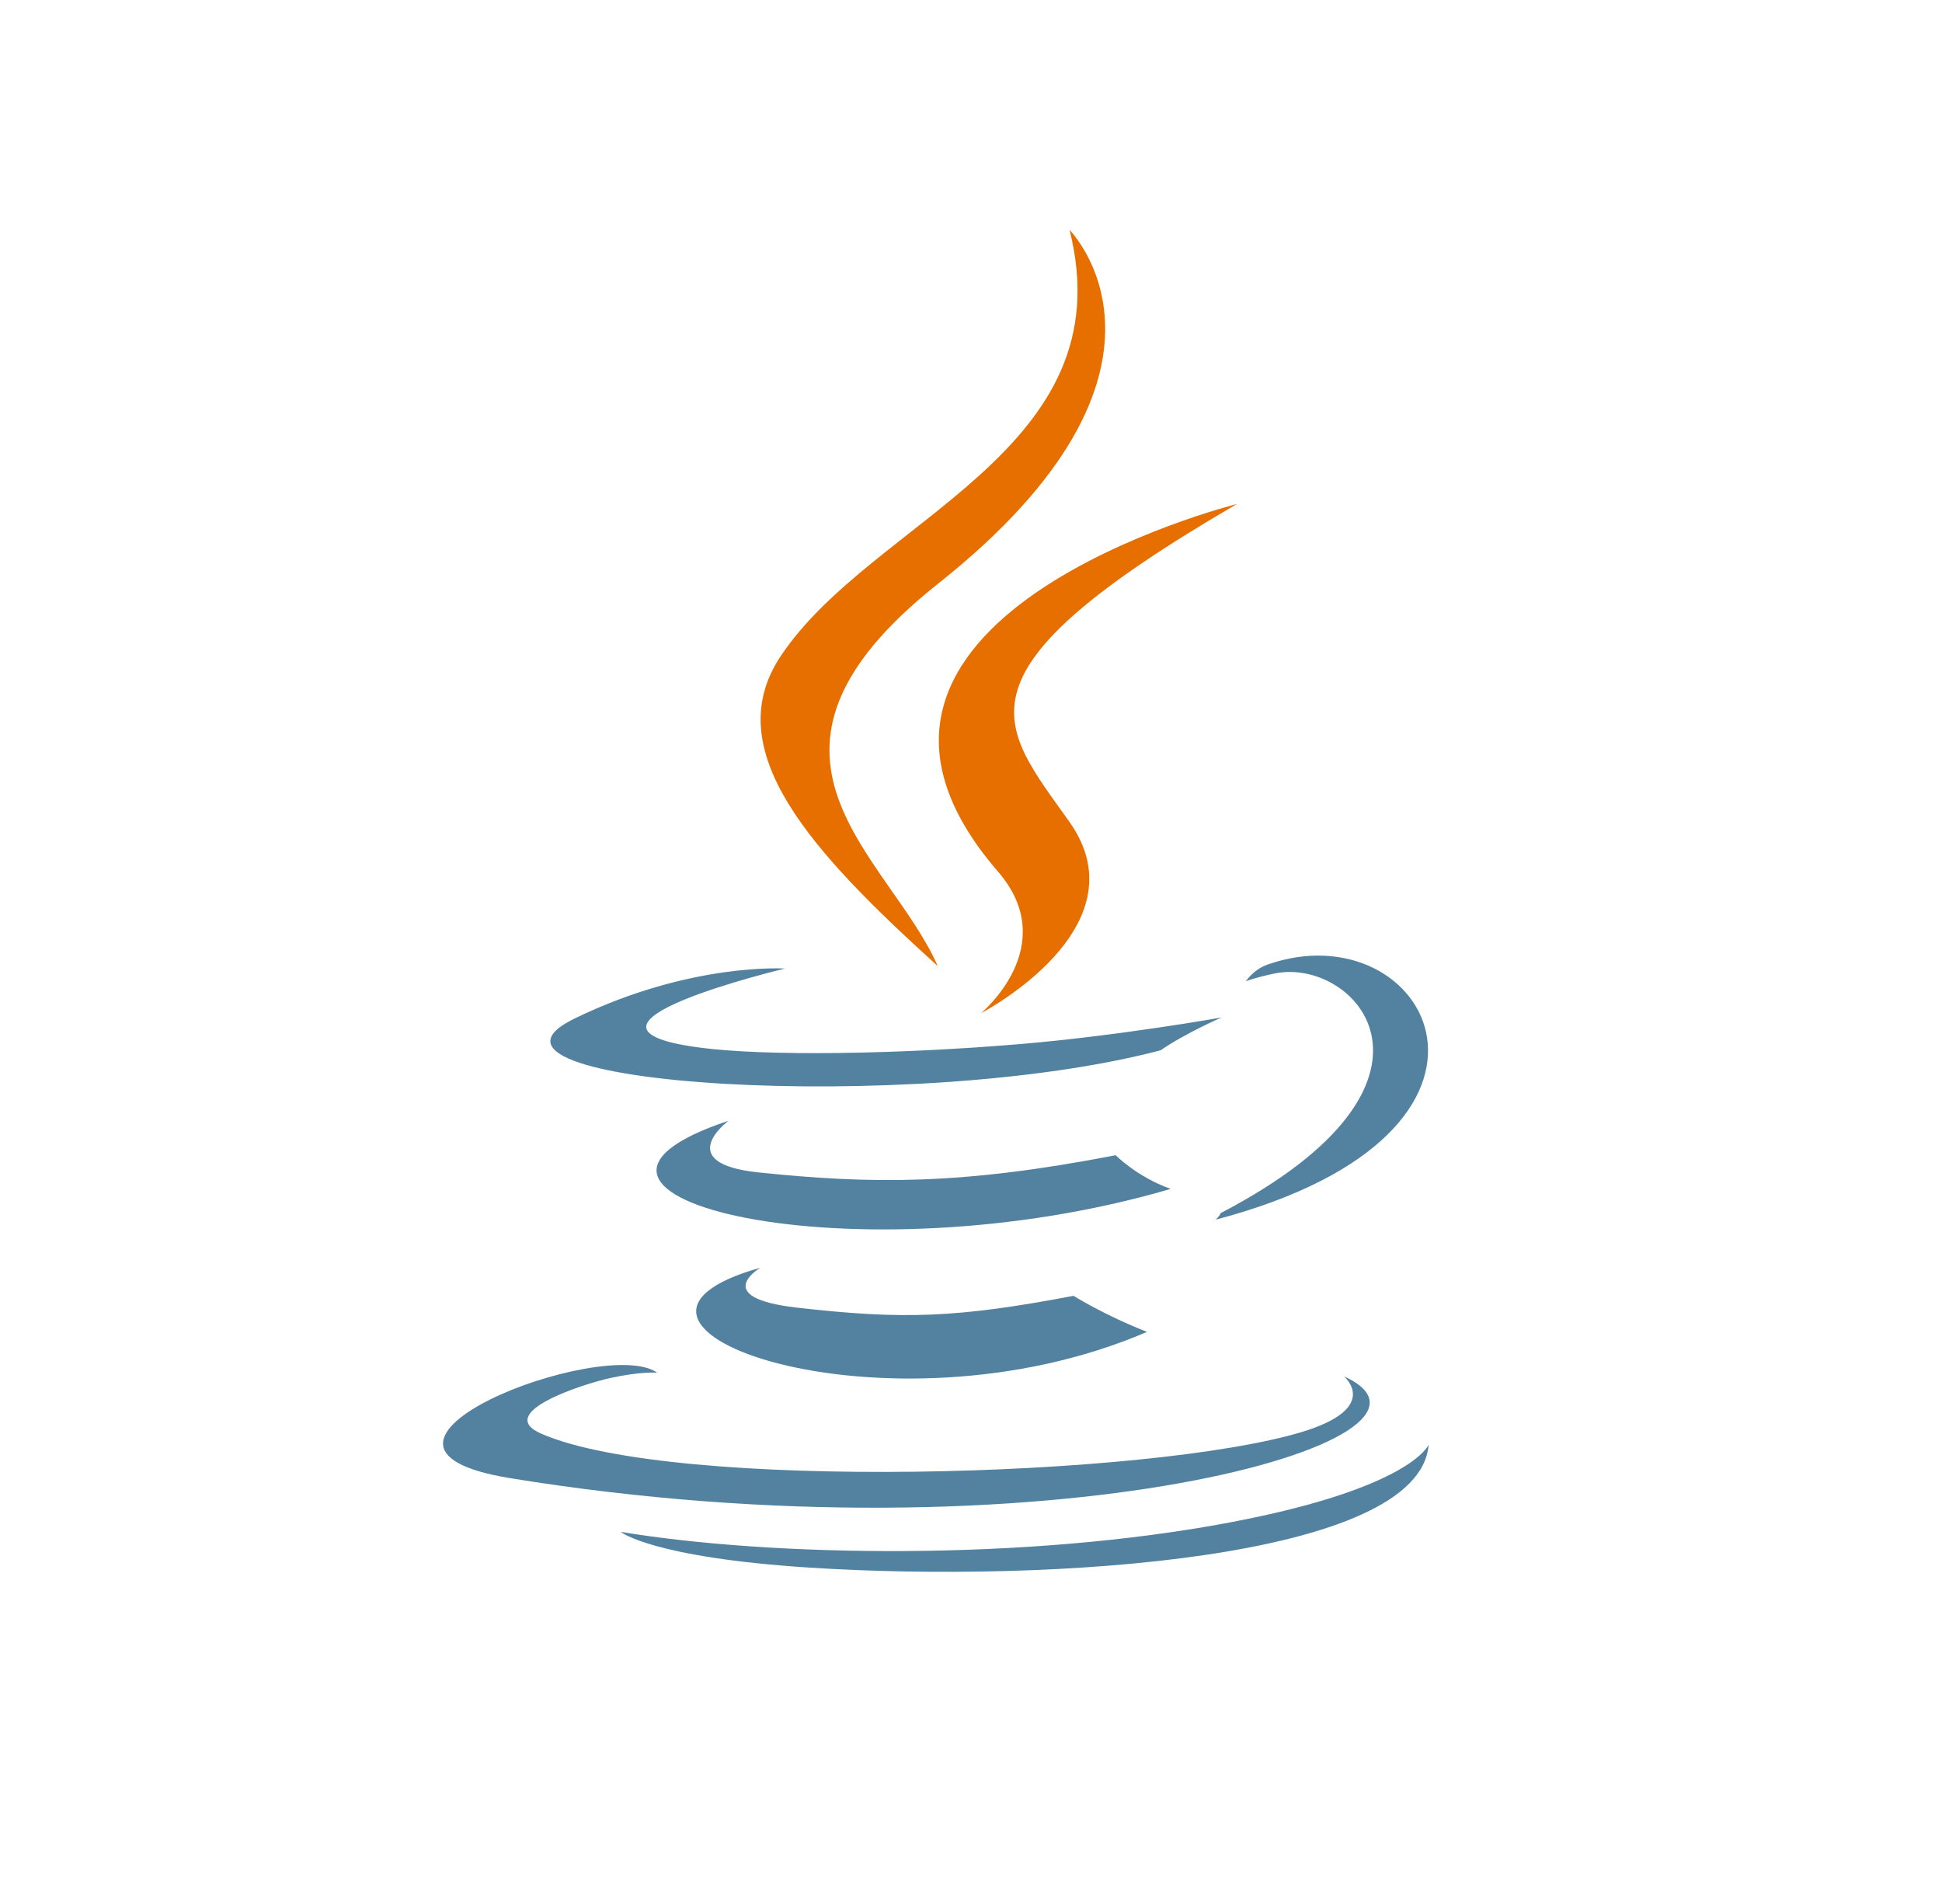
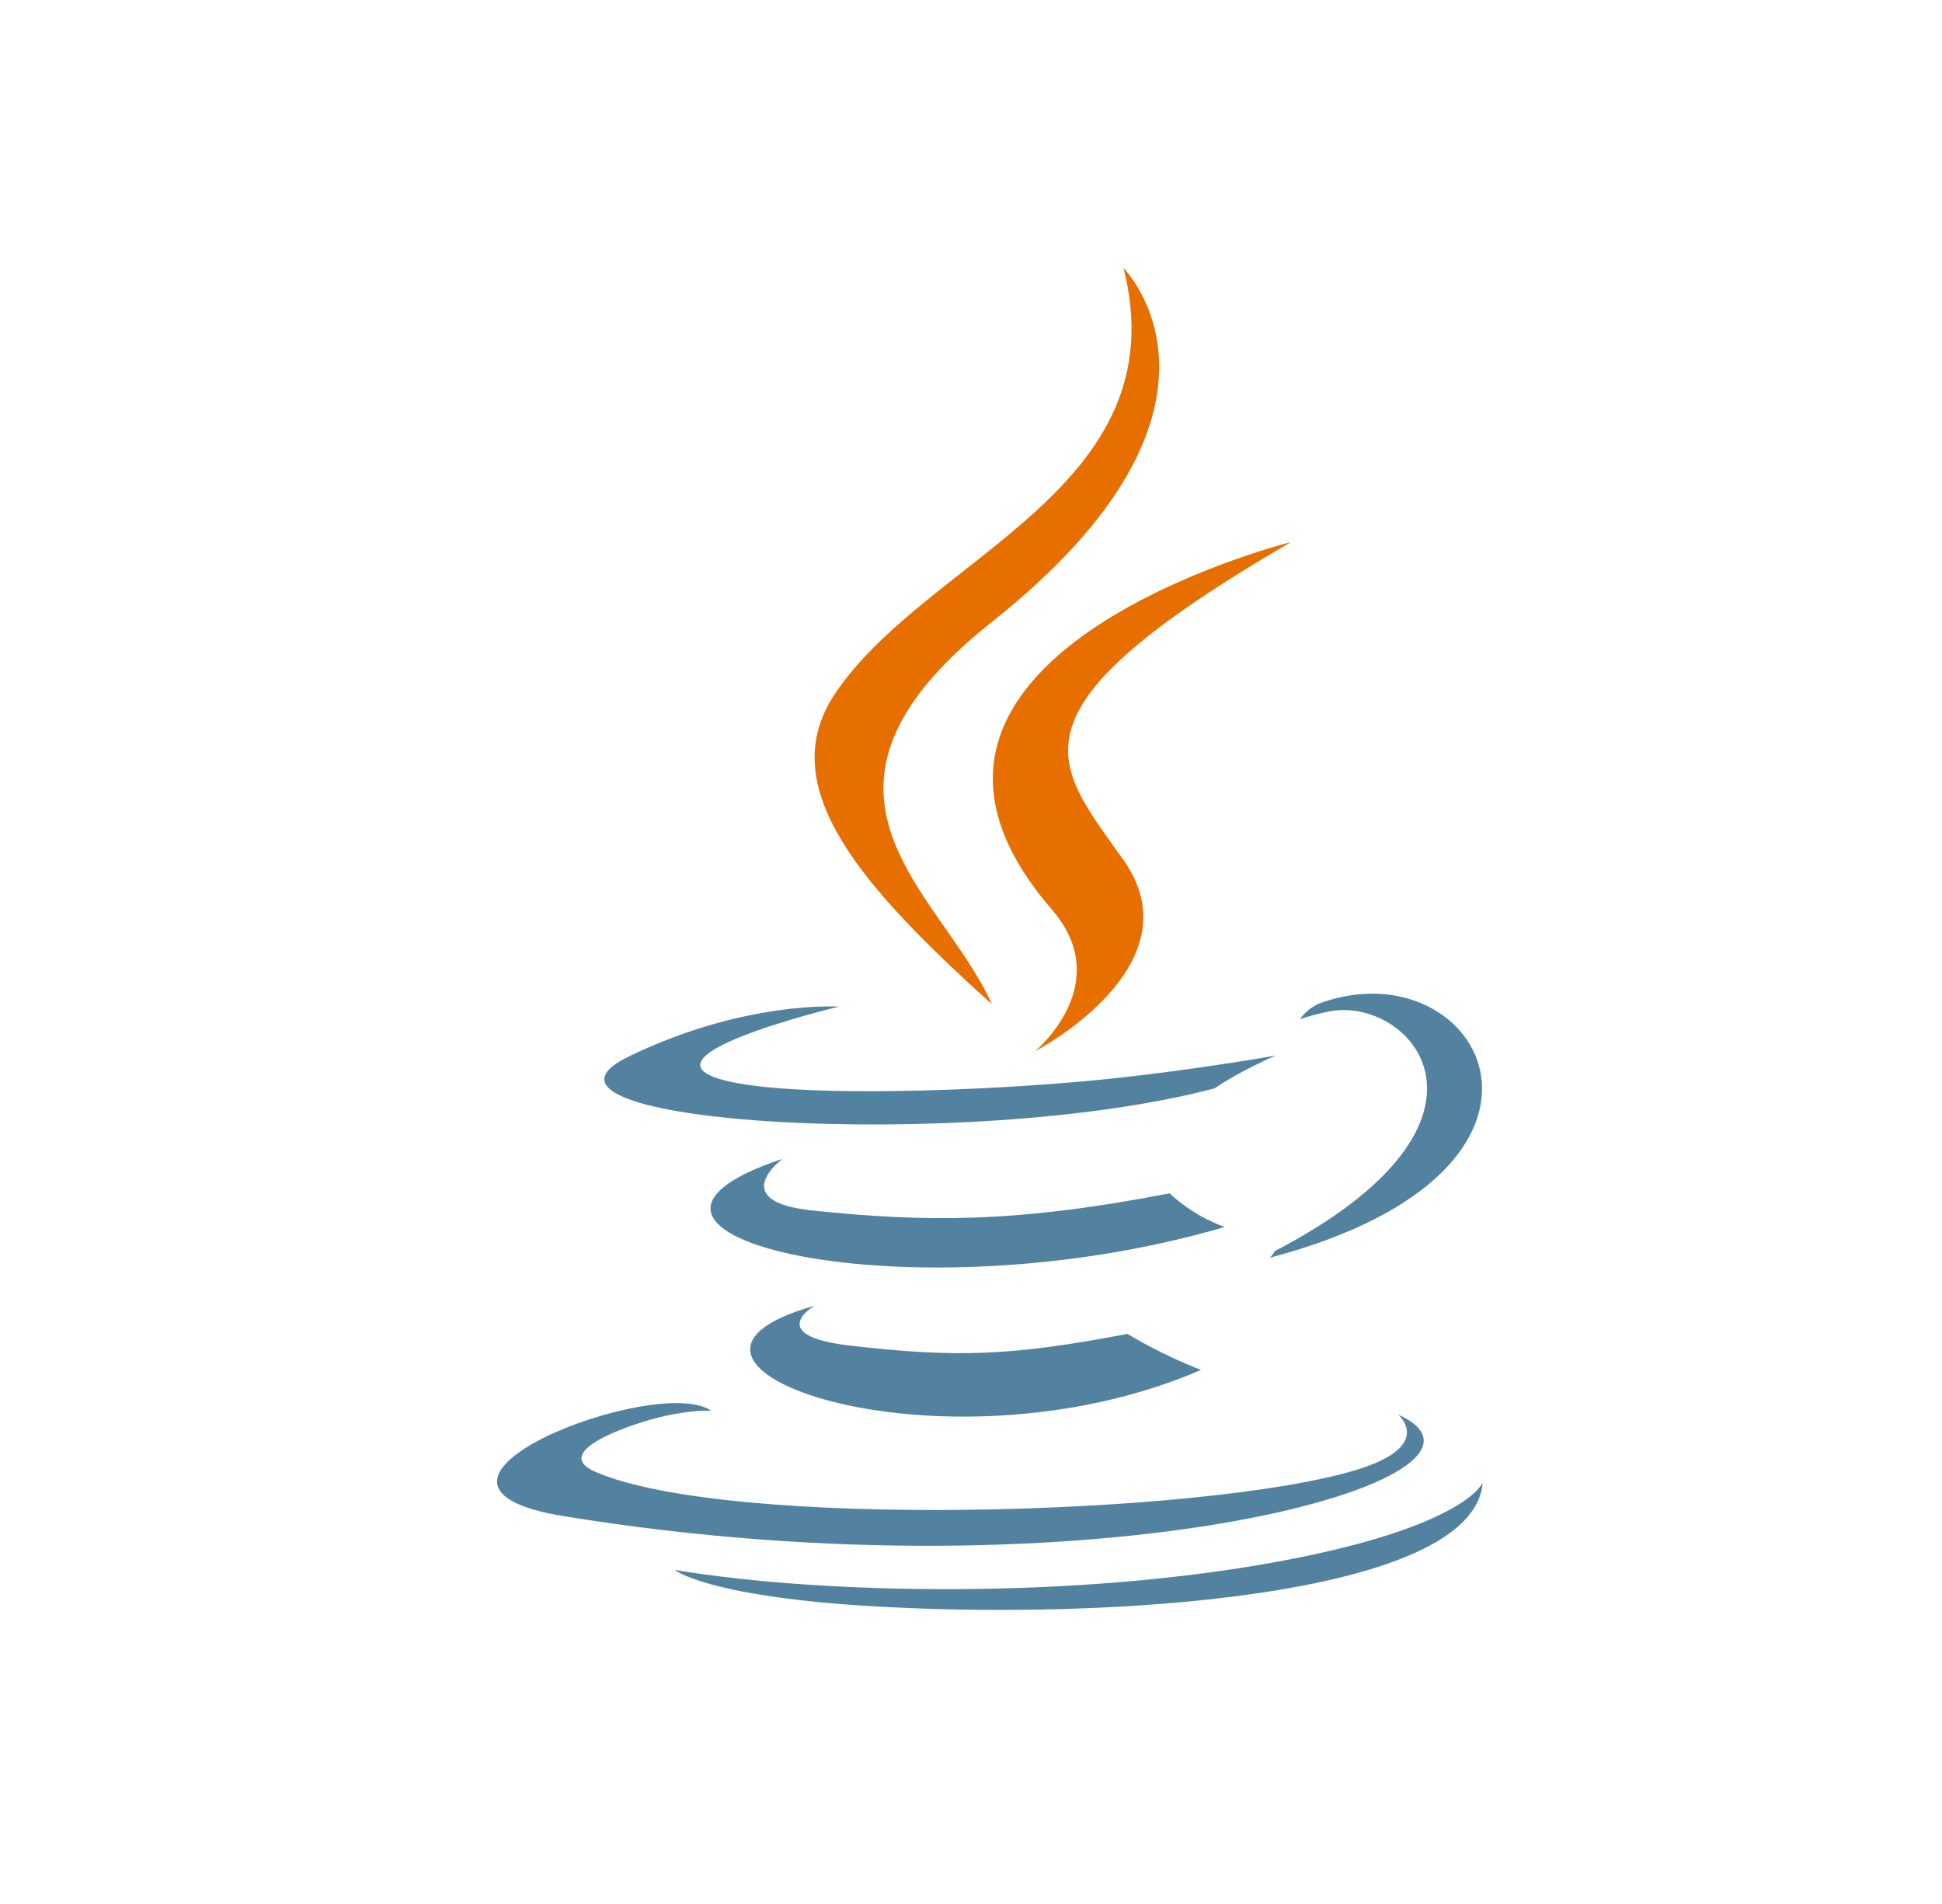
- <svg xmlns="http://www.w3.org/2000/svg" width="51px" height="50px" viewBox="0 0 51 50" version="1.1">
-   <defs />
-   <g id="Habitat-SaaS-Home-&amp;-Pricing/desktop" stroke="none" stroke-width="1" fill="none" fill-rule="evenodd">
-     <g id="Habitat-Web-SaaS-Message-Home-(desktop)-V4" transform="translate(-964, -738)" fill-rule="nonzero">
-       <g id="java-copy" transform="translate(963.582, 738)">
-         <g id="java-14">
-           <path d="M20.388,33.291 C20.388,33.291 19.047,34.074 21.343,34.339 C24.124,34.657 25.545,34.612 28.61,34.029 C28.61,34.029 29.416,34.536 30.541,34.976 C23.671,37.932 14.992,34.804 20.388,33.291 M19.549,29.432 C19.549,29.432 18.045,30.55 20.342,30.789 C23.313,31.097 25.659,31.122 29.718,30.337 C29.718,30.337 30.28,30.909 31.163,31.221 C22.856,33.66 13.604,31.413 19.549,29.432" id="Shape" fill="#5382A1" />
-           <path d="M26.626,22.888 C28.319,24.845 26.181,26.606 26.181,26.606 C26.181,26.606 30.48,24.378 28.506,21.587 C26.662,18.986 25.248,17.693 32.902,13.235 C32.902,13.235 20.888,16.248 26.626,22.888" id="Shape" fill="#E76F00" />
-           <path d="M35.712,36.144 C35.712,36.144 36.705,36.965 34.619,37.601 C30.654,38.807 18.114,39.171 14.631,37.649 C13.379,37.102 15.727,36.343 16.466,36.183 C17.236,36.015 17.676,36.047 17.676,36.047 C16.284,35.062 8.675,37.981 13.812,38.817 C27.819,41.098 39.346,37.79 35.712,36.144 M21.033,25.435 C21.033,25.435 14.655,26.956 18.775,27.508 C20.514,27.742 23.982,27.689 27.211,27.418 C29.851,27.194 32.502,26.719 32.502,26.719 C32.502,26.719 31.571,27.119 30.898,27.581 C24.42,29.291 11.908,28.495 15.51,26.746 C18.556,25.267 21.033,25.435 21.033,25.435 M32.475,31.857 C39.06,28.421 36.015,25.12 33.89,25.565 C33.37,25.673 33.137,25.768 33.137,25.768 C33.137,25.768 33.331,25.464 33.7,25.332 C37.904,23.848 41.137,29.709 32.343,32.03 C32.343,32.03 32.445,31.939 32.475,31.857" id="Shape" fill="#5382A1" />
-           <path d="M28.506,6.038 C28.506,6.038 32.152,9.701 25.047,15.333 C19.35,19.851 23.748,22.427 25.045,25.37 C21.719,22.358 19.278,19.705 20.916,17.237 C23.319,13.613 29.977,11.856 28.506,6.038" id="Shape" fill="#E76F00" />
-           <path d="M21.68,41.167 C28,41.573 37.706,40.941 37.936,37.938 C37.936,37.938 37.494,39.077 32.712,39.981 C27.318,41 20.665,40.881 16.719,40.228 C16.719,40.228 17.527,40.899 21.68,41.167" id="Shape" fill="#5382A1" />
-         </g>
-       </g>
-     </g>
+ <svg xmlns="http://www.w3.org/2000/svg" width="51" height="50" viewBox="0 0 51 50">
+   <g fill="none" transform="translate(13 7)">
+     <path fill="#5382A1" d="M8.388,27.291 C8.388,27.291 7.047,28.074 9.343,28.339 C12.124,28.657 13.545,28.612 16.61,28.029 C16.61,28.029 17.416,28.536 18.541,28.976 C11.671,31.932 2.992,28.804 8.388,27.291 M7.549,23.432 C7.549,23.432 6.045,24.55 8.342,24.789 C11.313,25.097 13.659,25.122 17.718,24.337 C17.718,24.337 18.28,24.909 19.163,25.221 C10.856,27.66 1.604,25.413 7.549,23.432" />
+     <path fill="#E76F00" d="M14.626,16.888 C16.319,18.845 14.181,20.606 14.181,20.606 C14.181,20.606 18.48,18.378 16.506,15.587 C14.662,12.986 13.248,11.693 20.902,7.235 C20.902,7.235 8.888,10.248 14.626,16.888" />
+     <path fill="#5382A1" d="M23.712,30.144 C23.712,30.144 24.705,30.965 22.619,31.601 C18.654,32.807 6.114,33.171 2.631,31.649 C1.379,31.102 3.727,30.343 4.466,30.183 C5.236,30.015 5.676,30.047 5.676,30.047 C4.284,29.062 -3.325,31.981 1.812,32.817 C15.819,35.098 27.346,31.79 23.712,30.144 M9.033,19.435 C9.033,19.435 2.655,20.956 6.775,21.508 C8.514,21.742 11.982,21.689 15.211,21.418 C17.851,21.194 20.502,20.719 20.502,20.719 C20.502,20.719 19.571,21.119 18.898,21.581 C12.42,23.291 -0.092,22.495 3.51,20.746 C6.556,19.267 9.033,19.435 9.033,19.435 M20.475,25.857 C27.06,22.421 24.015,19.12 21.89,19.565 C21.37,19.673 21.137,19.768 21.137,19.768 C21.137,19.768 21.331,19.464 21.7,19.332 C25.904,17.848 29.137,23.709 20.343,26.03 C20.343,26.03 20.445,25.939 20.475,25.857" />
+     <path fill="#E76F00" d="M16.506,0.038 C16.506,0.038 20.152,3.701 13.047,9.333 C7.35,13.851 11.748,16.427 13.045,19.37 C9.719,16.358 7.278,13.705 8.916,11.237 C11.319,7.613 17.977,5.856 16.506,0.038" />
+     <path fill="#5382A1" d="M9.68,35.167 C16,35.573 25.706,34.941 25.936,31.938 C25.936,31.938 25.494,33.077 20.712,33.981 C15.318,35 8.665,34.881 4.719,34.228 C4.719,34.228 5.527,34.899 9.68,35.167" />
  </g>
</svg>
